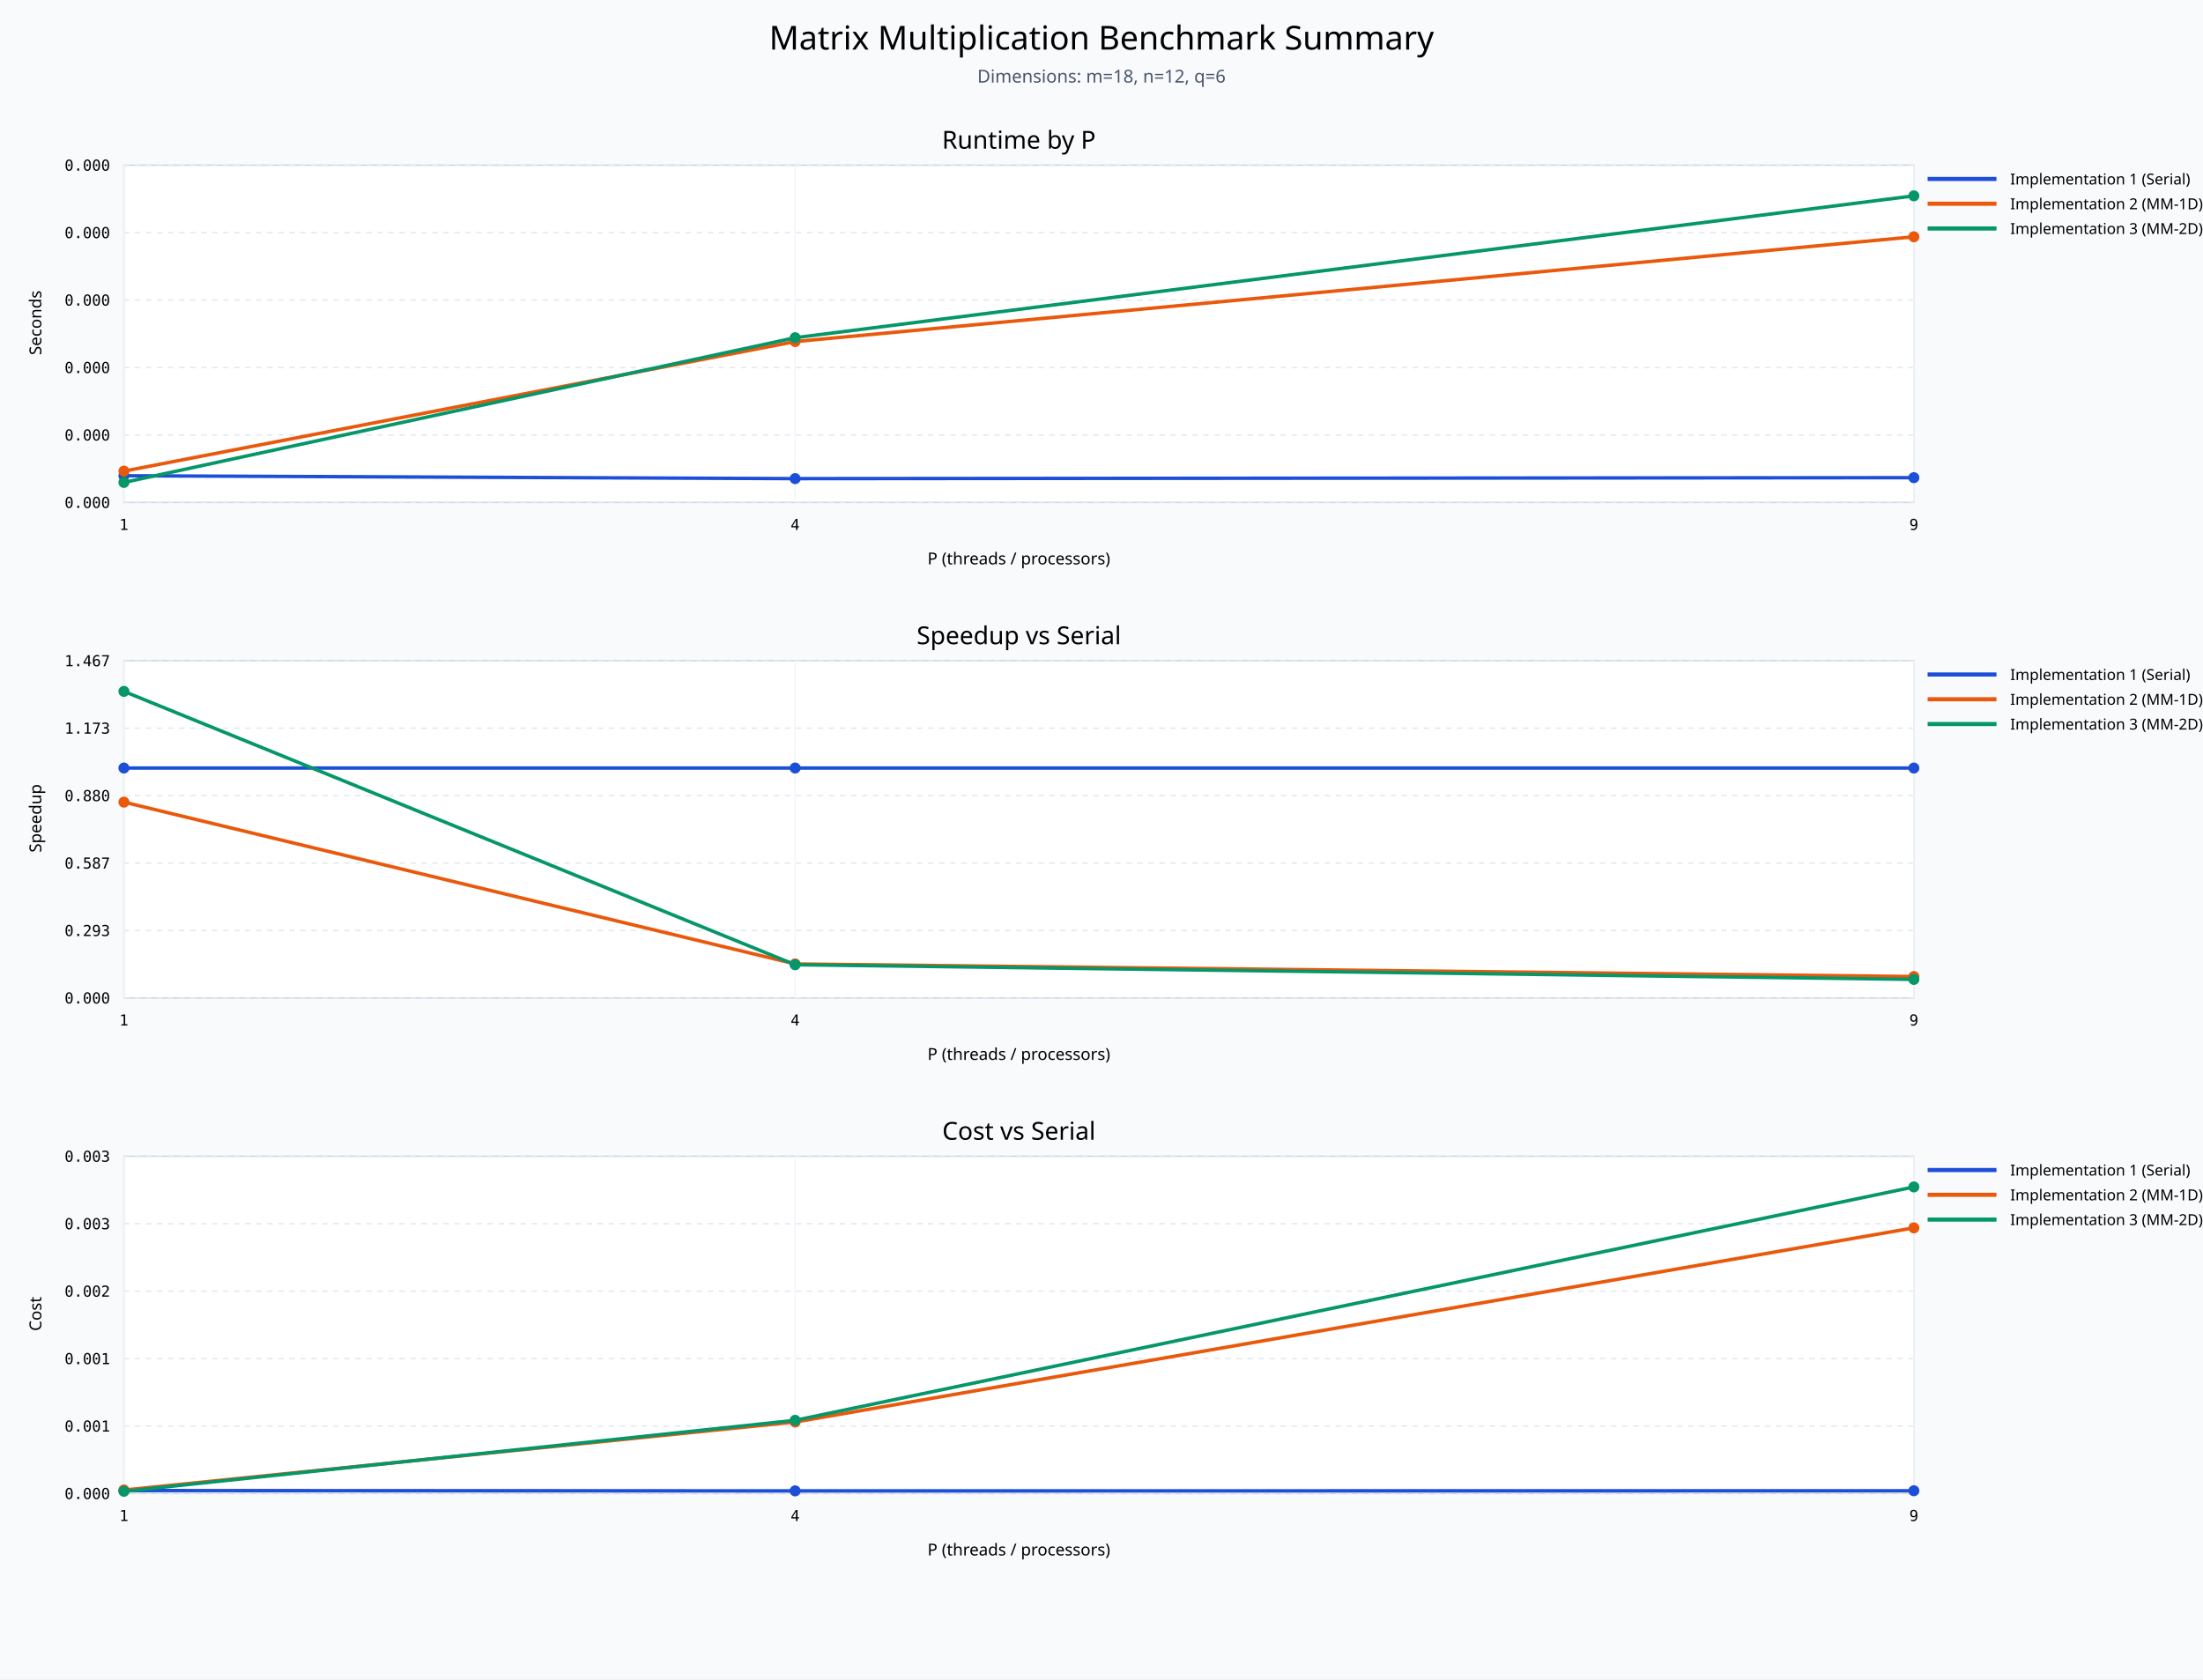
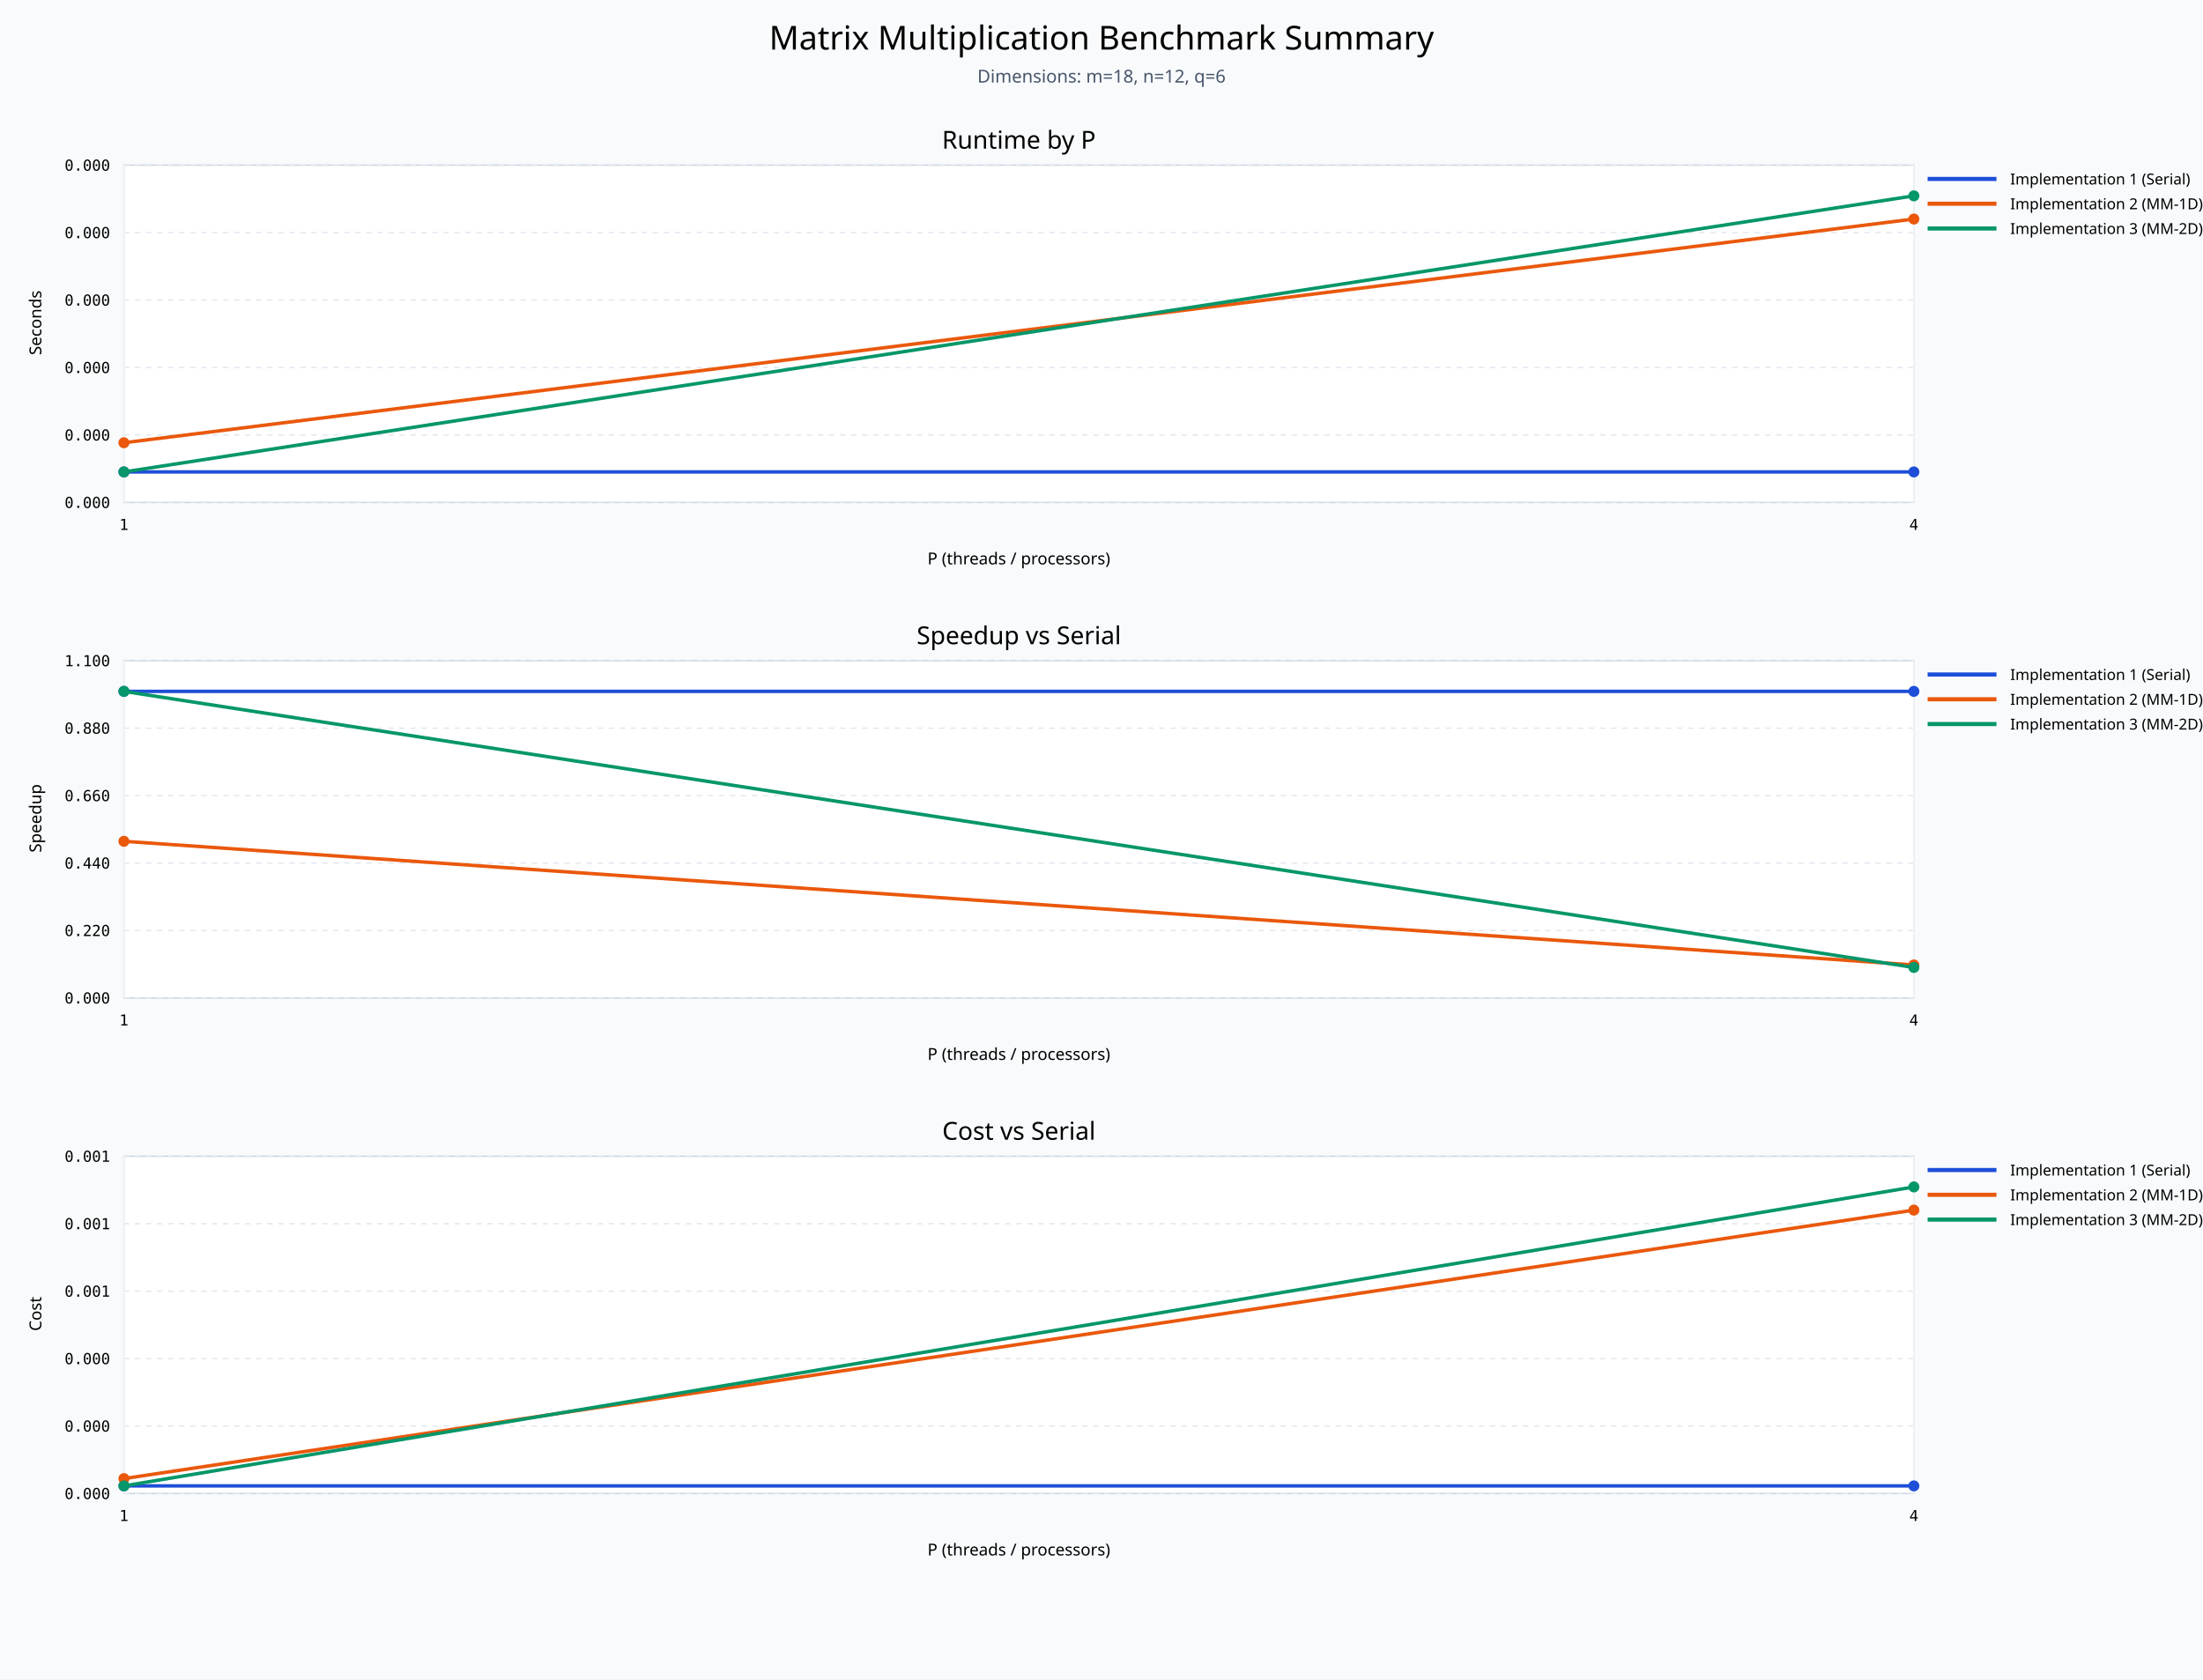
<svg xmlns="http://www.w3.org/2000/svg" width="1600" height="1220" viewBox="0 0 1600 1220">
  <rect width="100%" height="100%" fill="#f8fafc" />
  <text x="800" y="36" text-anchor="middle" font-size="24" font-family="sans-serif">Matrix Multiplication Benchmark Summary</text>
  <text x="800" y="60" text-anchor="middle" font-size="13" font-family="sans-serif" fill="#475569">Dimensions: m=18, n=12, q=6</text>
  <g>
    <text x="740" y="108" text-anchor="middle" font-size="18" font-family="sans-serif">Runtime by P</text>
    <rect x="90" y="120" width="1300" height="245" fill="#ffffff" stroke="#cbd5e1" />
    <line x1="90" y1="365" x2="1390" y2="365" stroke="#e2e8f0" stroke-dasharray="4,4" />
    <text x="80" y="369" text-anchor="end" font-size="11" font-family="monospace">0.000</text>
    <line x1="90.000" y1="316.000" x2="1390.000" y2="316.000" stroke="#e2e8f0" stroke-dasharray="4,4" />
    <text x="80.000" y="320.000" text-anchor="end" font-size="11" font-family="monospace">0.000</text>
    <line x1="90.000" y1="267.000" x2="1390.000" y2="267.000" stroke="#e2e8f0" stroke-dasharray="4,4" />
    <text x="80.000" y="271.000" text-anchor="end" font-size="11" font-family="monospace">0.000</text>
    <line x1="90.000" y1="218.000" x2="1390.000" y2="218.000" stroke="#e2e8f0" stroke-dasharray="4,4" />
    <text x="80.000" y="222.000" text-anchor="end" font-size="11" font-family="monospace">0.000</text>
    <line x1="90.000" y1="169.000" x2="1390.000" y2="169.000" stroke="#e2e8f0" stroke-dasharray="4,4" />
    <text x="80.000" y="173.000" text-anchor="end" font-size="11" font-family="monospace">0.000</text>
    <line x1="90.000" y1="120.000" x2="1390.000" y2="120.000" stroke="#e2e8f0" stroke-dasharray="4,4" />
    <text x="80.000" y="124.000" text-anchor="end" font-size="11" font-family="monospace">0.000</text>
    <line x1="90.000" y1="120.000" x2="90.000" y2="365.000" stroke="#f1f5f9" />
    <text x="90.000" y="385.000" text-anchor="middle" font-size="11" font-family="monospace">1</text>
-     <line x1="577.500" y1="120.000" x2="577.500" y2="365.000" stroke="#f1f5f9" />
-     <text x="577.500" y="385.000" text-anchor="middle" font-size="11" font-family="monospace">4</text>
    <line x1="1390.000" y1="120.000" x2="1390.000" y2="365.000" stroke="#f1f5f9" />
-     <text x="1390.000" y="385.000" text-anchor="middle" font-size="11" font-family="monospace">9</text>
+     <text x="1390.000" y="385.000" text-anchor="middle" font-size="11" font-family="monospace">4</text>
    <text x="740.000" y="410.000" text-anchor="middle" font-size="12" font-family="sans-serif">P (threads / processors)</text>
    <text x="38.000" y="242.500" transform="rotate(-90 30.000 242.500)" text-anchor="middle" font-size="12" font-family="sans-serif">Seconds</text>
-     <polyline fill="none" stroke="#1d4ed8" stroke-width="2.5" points="90,345.632 577.5,347.708 1390,347.016" />
-     <circle cx="90.000" cy="345.632" r="4" fill="#1d4ed8" />
-     <circle cx="577.500" cy="347.708" r="4" fill="#1d4ed8" />
-     <circle cx="1390.000" cy="347.016" r="4" fill="#1d4ed8" />
+     <polyline fill="none" stroke="#1d4ed8" stroke-width="2.5" points="90,342.844 1390,342.844" />
+     <circle cx="90.000" cy="342.844" r="4" fill="#1d4ed8" />
+     <circle cx="1390.000" cy="342.844" r="4" fill="#1d4ed8" />
    <line x1="1400.000" y1="130.000" x2="1450.000" y2="130.000" stroke="#1d4ed8" stroke-width="3" />
    <text x="1460.000" y="134.000" font-size="11" font-family="sans-serif">Implementation 1 (Serial)</text>
-     <polyline fill="none" stroke="#ea580c" stroke-width="2.5" points="90,342.26 577.5,248.147 1390,172.013" />
-     <circle cx="90.000" cy="342.260" r="4" fill="#ea580c" />
-     <circle cx="577.500" cy="248.147" r="4" fill="#ea580c" />
-     <circle cx="1390.000" cy="172.013" r="4" fill="#ea580c" />
+     <polyline fill="none" stroke="#ea580c" stroke-width="2.5" points="90,321.64 1390,159.117" />
+     <circle cx="90.000" cy="321.640" r="4" fill="#ea580c" />
+     <circle cx="1390.000" cy="159.117" r="4" fill="#ea580c" />
    <line x1="1400.000" y1="148.000" x2="1450.000" y2="148.000" stroke="#ea580c" stroke-width="3" />
    <text x="1460.000" y="152.000" font-size="11" font-family="sans-serif">Implementation 2 (MM-1D)</text>
-     <polyline fill="none" stroke="#059669" stroke-width="2.5" points="90,350.474 577.5,245.336 1390,142.273" />
-     <circle cx="90.000" cy="350.474" r="4" fill="#059669" />
-     <circle cx="577.500" cy="245.336" r="4" fill="#059669" />
+     <polyline fill="none" stroke="#059669" stroke-width="2.5" points="90,342.844 1390,142.273" />
+     <circle cx="90.000" cy="342.844" r="4" fill="#059669" />
    <circle cx="1390.000" cy="142.273" r="4" fill="#059669" />
    <line x1="1400.000" y1="166.000" x2="1450.000" y2="166.000" stroke="#059669" stroke-width="3" />
    <text x="1460.000" y="170.000" font-size="11" font-family="sans-serif">Implementation 3 (MM-2D)</text>
  </g>
  <g>
    <text x="740.000" y="468.000" text-anchor="middle" font-size="18" font-family="sans-serif">Speedup vs Serial</text>
    <rect x="90.000" y="480.000" width="1300.000" height="245.000" fill="#ffffff" stroke="#cbd5e1" />
    <line x1="90.000" y1="725.000" x2="1390.000" y2="725.000" stroke="#e2e8f0" stroke-dasharray="4,4" />
    <text x="80.000" y="729.000" text-anchor="end" font-size="11" font-family="monospace">0.000</text>
    <line x1="90.000" y1="676.000" x2="1390.000" y2="676.000" stroke="#e2e8f0" stroke-dasharray="4,4" />
-     <text x="80.000" y="680.000" text-anchor="end" font-size="11" font-family="monospace">0.293</text>
+     <text x="80.000" y="680.000" text-anchor="end" font-size="11" font-family="monospace">0.220</text>
    <line x1="90.000" y1="627.000" x2="1390.000" y2="627.000" stroke="#e2e8f0" stroke-dasharray="4,4" />
-     <text x="80.000" y="631.000" text-anchor="end" font-size="11" font-family="monospace">0.587</text>
+     <text x="80.000" y="631.000" text-anchor="end" font-size="11" font-family="monospace">0.440</text>
    <line x1="90.000" y1="578.000" x2="1390.000" y2="578.000" stroke="#e2e8f0" stroke-dasharray="4,4" />
-     <text x="80.000" y="582.000" text-anchor="end" font-size="11" font-family="monospace">0.880</text>
+     <text x="80.000" y="582.000" text-anchor="end" font-size="11" font-family="monospace">0.660</text>
    <line x1="90.000" y1="529.000" x2="1390.000" y2="529.000" stroke="#e2e8f0" stroke-dasharray="4,4" />
-     <text x="80.000" y="533.000" text-anchor="end" font-size="11" font-family="monospace">1.173</text>
+     <text x="80.000" y="533.000" text-anchor="end" font-size="11" font-family="monospace">0.880</text>
    <line x1="90.000" y1="480.000" x2="1390.000" y2="480.000" stroke="#e2e8f0" stroke-dasharray="4,4" />
-     <text x="80.000" y="484.000" text-anchor="end" font-size="11" font-family="monospace">1.467</text>
+     <text x="80.000" y="484.000" text-anchor="end" font-size="11" font-family="monospace">1.100</text>
    <line x1="90.000" y1="480.000" x2="90.000" y2="725.000" stroke="#f1f5f9" />
    <text x="90.000" y="745.000" text-anchor="middle" font-size="11" font-family="monospace">1</text>
-     <line x1="577.500" y1="480.000" x2="577.500" y2="725.000" stroke="#f1f5f9" />
-     <text x="577.500" y="745.000" text-anchor="middle" font-size="11" font-family="monospace">4</text>
    <line x1="1390.000" y1="480.000" x2="1390.000" y2="725.000" stroke="#f1f5f9" />
-     <text x="1390.000" y="745.000" text-anchor="middle" font-size="11" font-family="monospace">9</text>
+     <text x="1390.000" y="745.000" text-anchor="middle" font-size="11" font-family="monospace">4</text>
    <text x="740.000" y="770.000" text-anchor="middle" font-size="12" font-family="sans-serif">P (threads / processors)</text>
    <text x="38.000" y="602.500" transform="rotate(-90 30.000 602.500)" text-anchor="middle" font-size="12" font-family="sans-serif">Speedup</text>
-     <polyline fill="none" stroke="#1d4ed8" stroke-width="2.5" points="90,557.955 577.5,557.955 1390,557.955" />
-     <circle cx="90.000" cy="557.955" r="4" fill="#1d4ed8" />
-     <circle cx="577.500" cy="557.955" r="4" fill="#1d4ed8" />
-     <circle cx="1390.000" cy="557.955" r="4" fill="#1d4ed8" />
+     <polyline fill="none" stroke="#1d4ed8" stroke-width="2.5" points="90,502.273 1390,502.273" />
+     <circle cx="90.000" cy="502.273" r="4" fill="#1d4ed8" />
+     <circle cx="1390.000" cy="502.273" r="4" fill="#1d4ed8" />
    <line x1="1400.000" y1="490.000" x2="1450.000" y2="490.000" stroke="#1d4ed8" stroke-width="3" />
    <text x="1460.000" y="494.000" font-size="11" font-family="sans-serif">Implementation 1 (Serial)</text>
-     <polyline fill="none" stroke="#ea580c" stroke-width="2.5" points="90,582.729 577.5,700.28 1390,709.433" />
-     <circle cx="90.000" cy="582.729" r="4" fill="#ea580c" />
-     <circle cx="577.500" cy="700.280" r="4" fill="#ea580c" />
-     <circle cx="1390.000" cy="709.433" r="4" fill="#ea580c" />
+     <polyline fill="none" stroke="#ea580c" stroke-width="2.5" points="90,611.19 1390,701.031" />
+     <circle cx="90.000" cy="611.190" r="4" fill="#ea580c" />
+     <circle cx="1390.000" cy="701.031" r="4" fill="#ea580c" />
    <line x1="1400.000" y1="508.000" x2="1450.000" y2="508.000" stroke="#ea580c" stroke-width="3" />
    <text x="1460.000" y="512.000" font-size="11" font-family="sans-serif">Implementation 2 (MM-1D)</text>
-     <polyline fill="none" stroke="#059669" stroke-width="2.5" points="90,502.273 577.5,700.86 1390,711.512" />
+     <polyline fill="none" stroke="#059669" stroke-width="2.5" points="90,502.273 1390,702.844" />
    <circle cx="90.000" cy="502.273" r="4" fill="#059669" />
-     <circle cx="577.500" cy="700.860" r="4" fill="#059669" />
-     <circle cx="1390.000" cy="711.512" r="4" fill="#059669" />
+     <circle cx="1390.000" cy="702.844" r="4" fill="#059669" />
    <line x1="1400.000" y1="526.000" x2="1450.000" y2="526.000" stroke="#059669" stroke-width="3" />
    <text x="1460.000" y="530.000" font-size="11" font-family="sans-serif">Implementation 3 (MM-2D)</text>
  </g>
  <g>
    <text x="740.000" y="828.000" text-anchor="middle" font-size="18" font-family="sans-serif">Cost vs Serial</text>
    <rect x="90.000" y="840.000" width="1300.000" height="245.000" fill="#ffffff" stroke="#cbd5e1" />
    <line x1="90.000" y1="1085.000" x2="1390.000" y2="1085.000" stroke="#e2e8f0" stroke-dasharray="4,4" />
    <text x="80.000" y="1089.000" text-anchor="end" font-size="11" font-family="monospace">0.000</text>
    <line x1="90.000" y1="1036.000" x2="1390.000" y2="1036.000" stroke="#e2e8f0" stroke-dasharray="4,4" />
-     <text x="80.000" y="1040.000" text-anchor="end" font-size="11" font-family="monospace">0.001</text>
+     <text x="80.000" y="1040.000" text-anchor="end" font-size="11" font-family="monospace">0.000</text>
    <line x1="90.000" y1="987.000" x2="1390.000" y2="987.000" stroke="#e2e8f0" stroke-dasharray="4,4" />
-     <text x="80.000" y="991.000" text-anchor="end" font-size="11" font-family="monospace">0.001</text>
+     <text x="80.000" y="991.000" text-anchor="end" font-size="11" font-family="monospace">0.000</text>
    <line x1="90.000" y1="938.000" x2="1390.000" y2="938.000" stroke="#e2e8f0" stroke-dasharray="4,4" />
-     <text x="80.000" y="942.000" text-anchor="end" font-size="11" font-family="monospace">0.002</text>
+     <text x="80.000" y="942.000" text-anchor="end" font-size="11" font-family="monospace">0.001</text>
    <line x1="90.000" y1="889.000" x2="1390.000" y2="889.000" stroke="#e2e8f0" stroke-dasharray="4,4" />
-     <text x="80.000" y="893.000" text-anchor="end" font-size="11" font-family="monospace">0.003</text>
+     <text x="80.000" y="893.000" text-anchor="end" font-size="11" font-family="monospace">0.001</text>
    <line x1="90.000" y1="840.000" x2="1390.000" y2="840.000" stroke="#e2e8f0" stroke-dasharray="4,4" />
-     <text x="80.000" y="844.000" text-anchor="end" font-size="11" font-family="monospace">0.003</text>
+     <text x="80.000" y="844.000" text-anchor="end" font-size="11" font-family="monospace">0.001</text>
    <line x1="90.000" y1="840.000" x2="90.000" y2="1085.000" stroke="#f1f5f9" />
    <text x="90.000" y="1105.000" text-anchor="middle" font-size="11" font-family="monospace">1</text>
-     <line x1="577.500" y1="840.000" x2="577.500" y2="1085.000" stroke="#f1f5f9" />
-     <text x="577.500" y="1105.000" text-anchor="middle" font-size="11" font-family="monospace">4</text>
    <line x1="1390.000" y1="840.000" x2="1390.000" y2="1085.000" stroke="#f1f5f9" />
-     <text x="1390.000" y="1105.000" text-anchor="middle" font-size="11" font-family="monospace">9</text>
+     <text x="1390.000" y="1105.000" text-anchor="middle" font-size="11" font-family="monospace">4</text>
    <text x="740.000" y="1130.000" text-anchor="middle" font-size="12" font-family="sans-serif">P (threads / processors)</text>
    <text x="38.000" y="962.500" transform="rotate(-90 30.000 962.500)" text-anchor="middle" font-size="12" font-family="sans-serif">Cost</text>
-     <polyline fill="none" stroke="#1d4ed8" stroke-width="2.5" points="90,1082.85 577.5,1083.08 1390,1083" />
-     <circle cx="90.000" cy="1082.848" r="4" fill="#1d4ed8" />
-     <circle cx="577.500" cy="1083.079" r="4" fill="#1d4ed8" />
-     <circle cx="1390.000" cy="1083.002" r="4" fill="#1d4ed8" />
+     <polyline fill="none" stroke="#1d4ed8" stroke-width="2.5" points="90,1079.46 1390,1079.46" />
+     <circle cx="90.000" cy="1079.461" r="4" fill="#1d4ed8" />
+     <circle cx="1390.000" cy="1079.461" r="4" fill="#1d4ed8" />
    <line x1="1400.000" y1="850.000" x2="1450.000" y2="850.000" stroke="#1d4ed8" stroke-width="3" />
    <text x="1460.000" y="854.000" font-size="11" font-family="sans-serif">Implementation 1 (Serial)</text>
-     <polyline fill="none" stroke="#ea580c" stroke-width="2.5" points="90,1082.47 577.5,1033.07 1390,892.013" />
-     <circle cx="90.000" cy="1082.473" r="4" fill="#ea580c" />
-     <circle cx="577.500" cy="1033.065" r="4" fill="#ea580c" />
-     <circle cx="1390.000" cy="892.013" r="4" fill="#ea580c" />
+     <polyline fill="none" stroke="#ea580c" stroke-width="2.5" points="90,1074.16 1390,879.117" />
+     <circle cx="90.000" cy="1074.160" r="4" fill="#ea580c" />
+     <circle cx="1390.000" cy="879.117" r="4" fill="#ea580c" />
    <line x1="1400.000" y1="868.000" x2="1450.000" y2="868.000" stroke="#ea580c" stroke-width="3" />
    <text x="1460.000" y="872.000" font-size="11" font-family="sans-serif">Implementation 2 (MM-1D)</text>
-     <polyline fill="none" stroke="#059669" stroke-width="2.5" points="90,1083.39 577.5,1031.82 1390,862.273" />
-     <circle cx="90.000" cy="1083.386" r="4" fill="#059669" />
-     <circle cx="577.500" cy="1031.816" r="4" fill="#059669" />
+     <polyline fill="none" stroke="#059669" stroke-width="2.5" points="90,1079.46 1390,862.273" />
+     <circle cx="90.000" cy="1079.461" r="4" fill="#059669" />
    <circle cx="1390.000" cy="862.273" r="4" fill="#059669" />
    <line x1="1400.000" y1="886.000" x2="1450.000" y2="886.000" stroke="#059669" stroke-width="3" />
    <text x="1460.000" y="890.000" font-size="11" font-family="sans-serif">Implementation 3 (MM-2D)</text>
  </g>
</svg>
